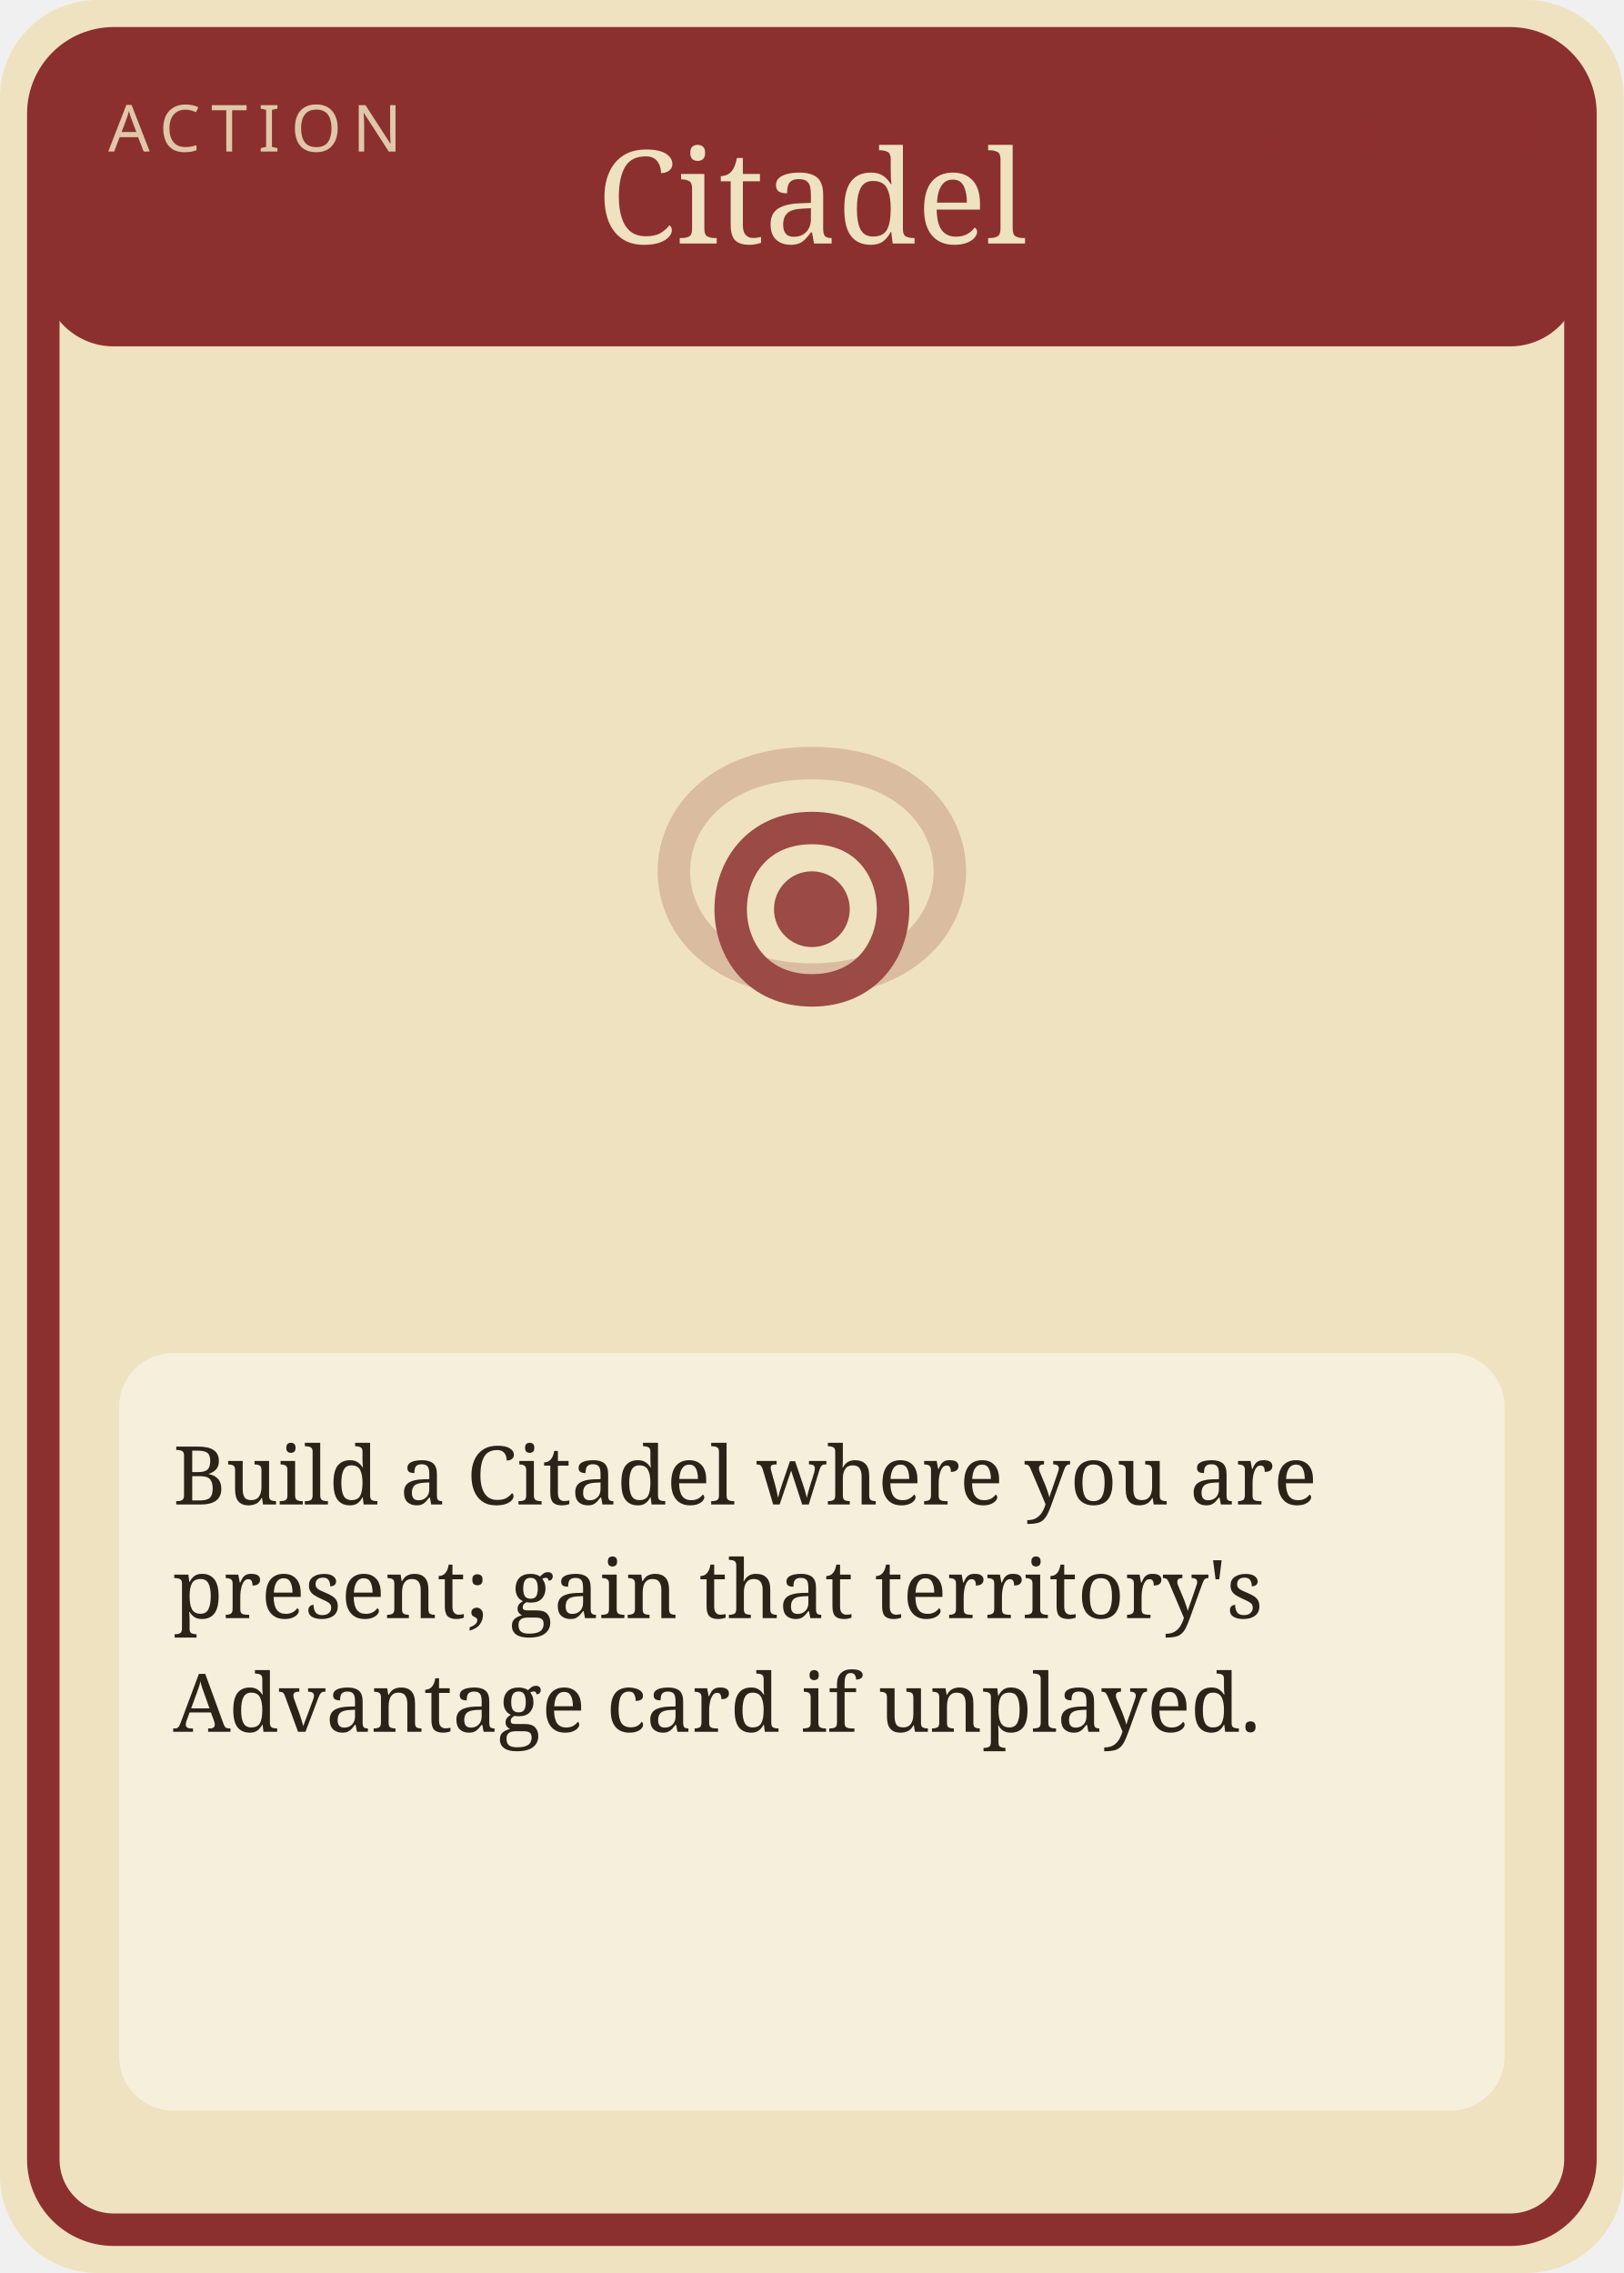
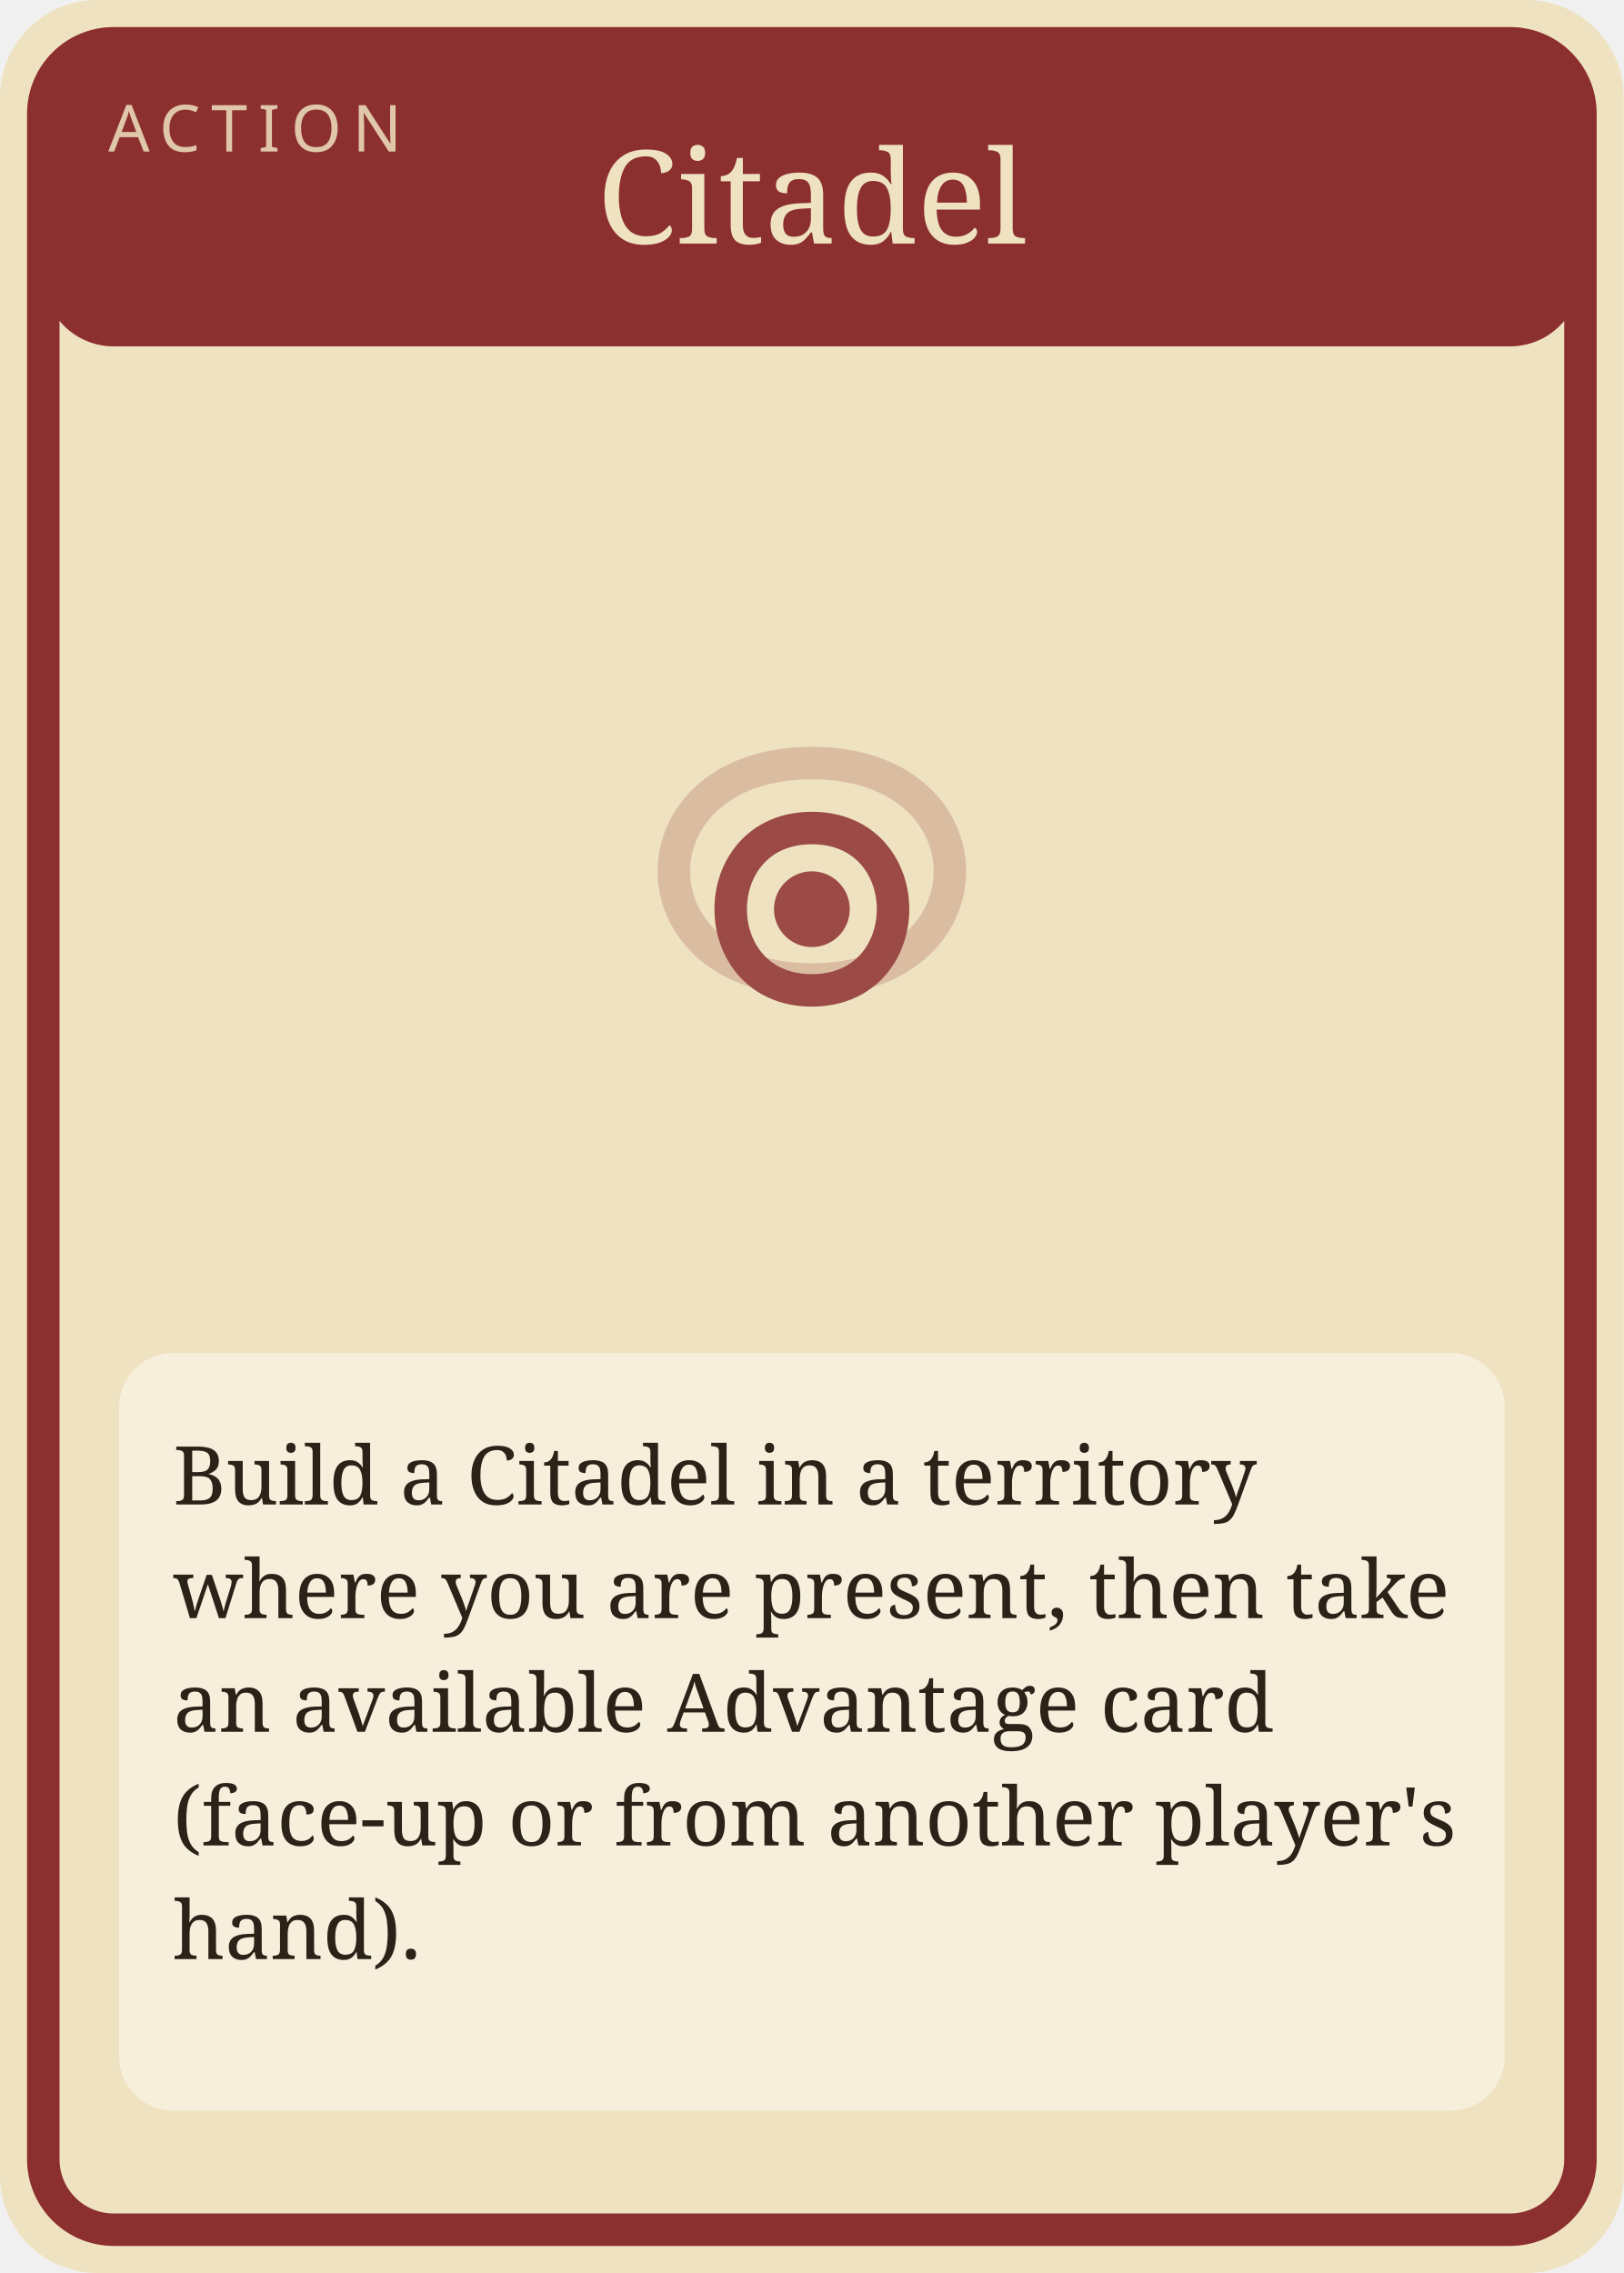
<svg xmlns="http://www.w3.org/2000/svg" width="300" height="420" viewBox="0 0 300 420">
  <rect width="300" height="420" rx="18" fill="#efe2c0" />
  <rect x="8" y="8" width="284" height="404" rx="13" fill="none" stroke="#8c2f2f" stroke-width="6" />
  <rect x="8" y="8" width="284" height="56" rx="13" fill="#8c2f2f" />
  <text x="150" y="45" text-anchor="middle" font-family="Georgia, serif" font-size="24" fill="#efe2c0">Citadel</text>
  <text x="20" y="28" font-family="sans-serif" font-size="12" letter-spacing="2" fill="#efe2c0" opacity="0.85">ACTION</text>
-   <text x="284" y="28" text-anchor="end" font-family="sans-serif" font-size="11" fill="#8c2f2f" opacity="0.8">provisional</text>
  <g transform="translate(150 175)" fill="none" stroke="#8c2f2f" stroke-width="6" stroke-linecap="round" opacity="0.85">
    <path d="M0 -34 C34 -34 34 6 0 6 C-34 6 -34 -34 0 -34" opacity="0.25" />
    <path d="M0 -22 C20 -22 20 8 0 8 C-20 8 -20 -22 0 -22" />
    <circle cx="0" cy="-7" r="4" fill="#8c2f2f" />
  </g>
  <rect x="22" y="250" width="256" height="140" rx="10" fill="#ffffff" opacity="0.45" />
  <text x="32" y="278" font-family="Georgia, serif" font-size="15" fill="#2b2218">
-     <tspan x="32" y="278">Build a Citadel where you are</tspan>
-     <tspan x="32" y="299">present; gain that territory's</tspan>
-     <tspan x="32" y="320">Advantage card if unplayed.</tspan>
+     <tspan x="32" y="278">Build a Citadel in a territory</tspan>
+     <tspan x="32" y="299">where you are present, then take</tspan>
+     <tspan x="32" y="320">an available Advantage card</tspan>
+     <tspan x="32" y="341">(face-up or from another player's</tspan>
+     <tspan x="32" y="362">hand).</tspan>
  </text>
</svg>
